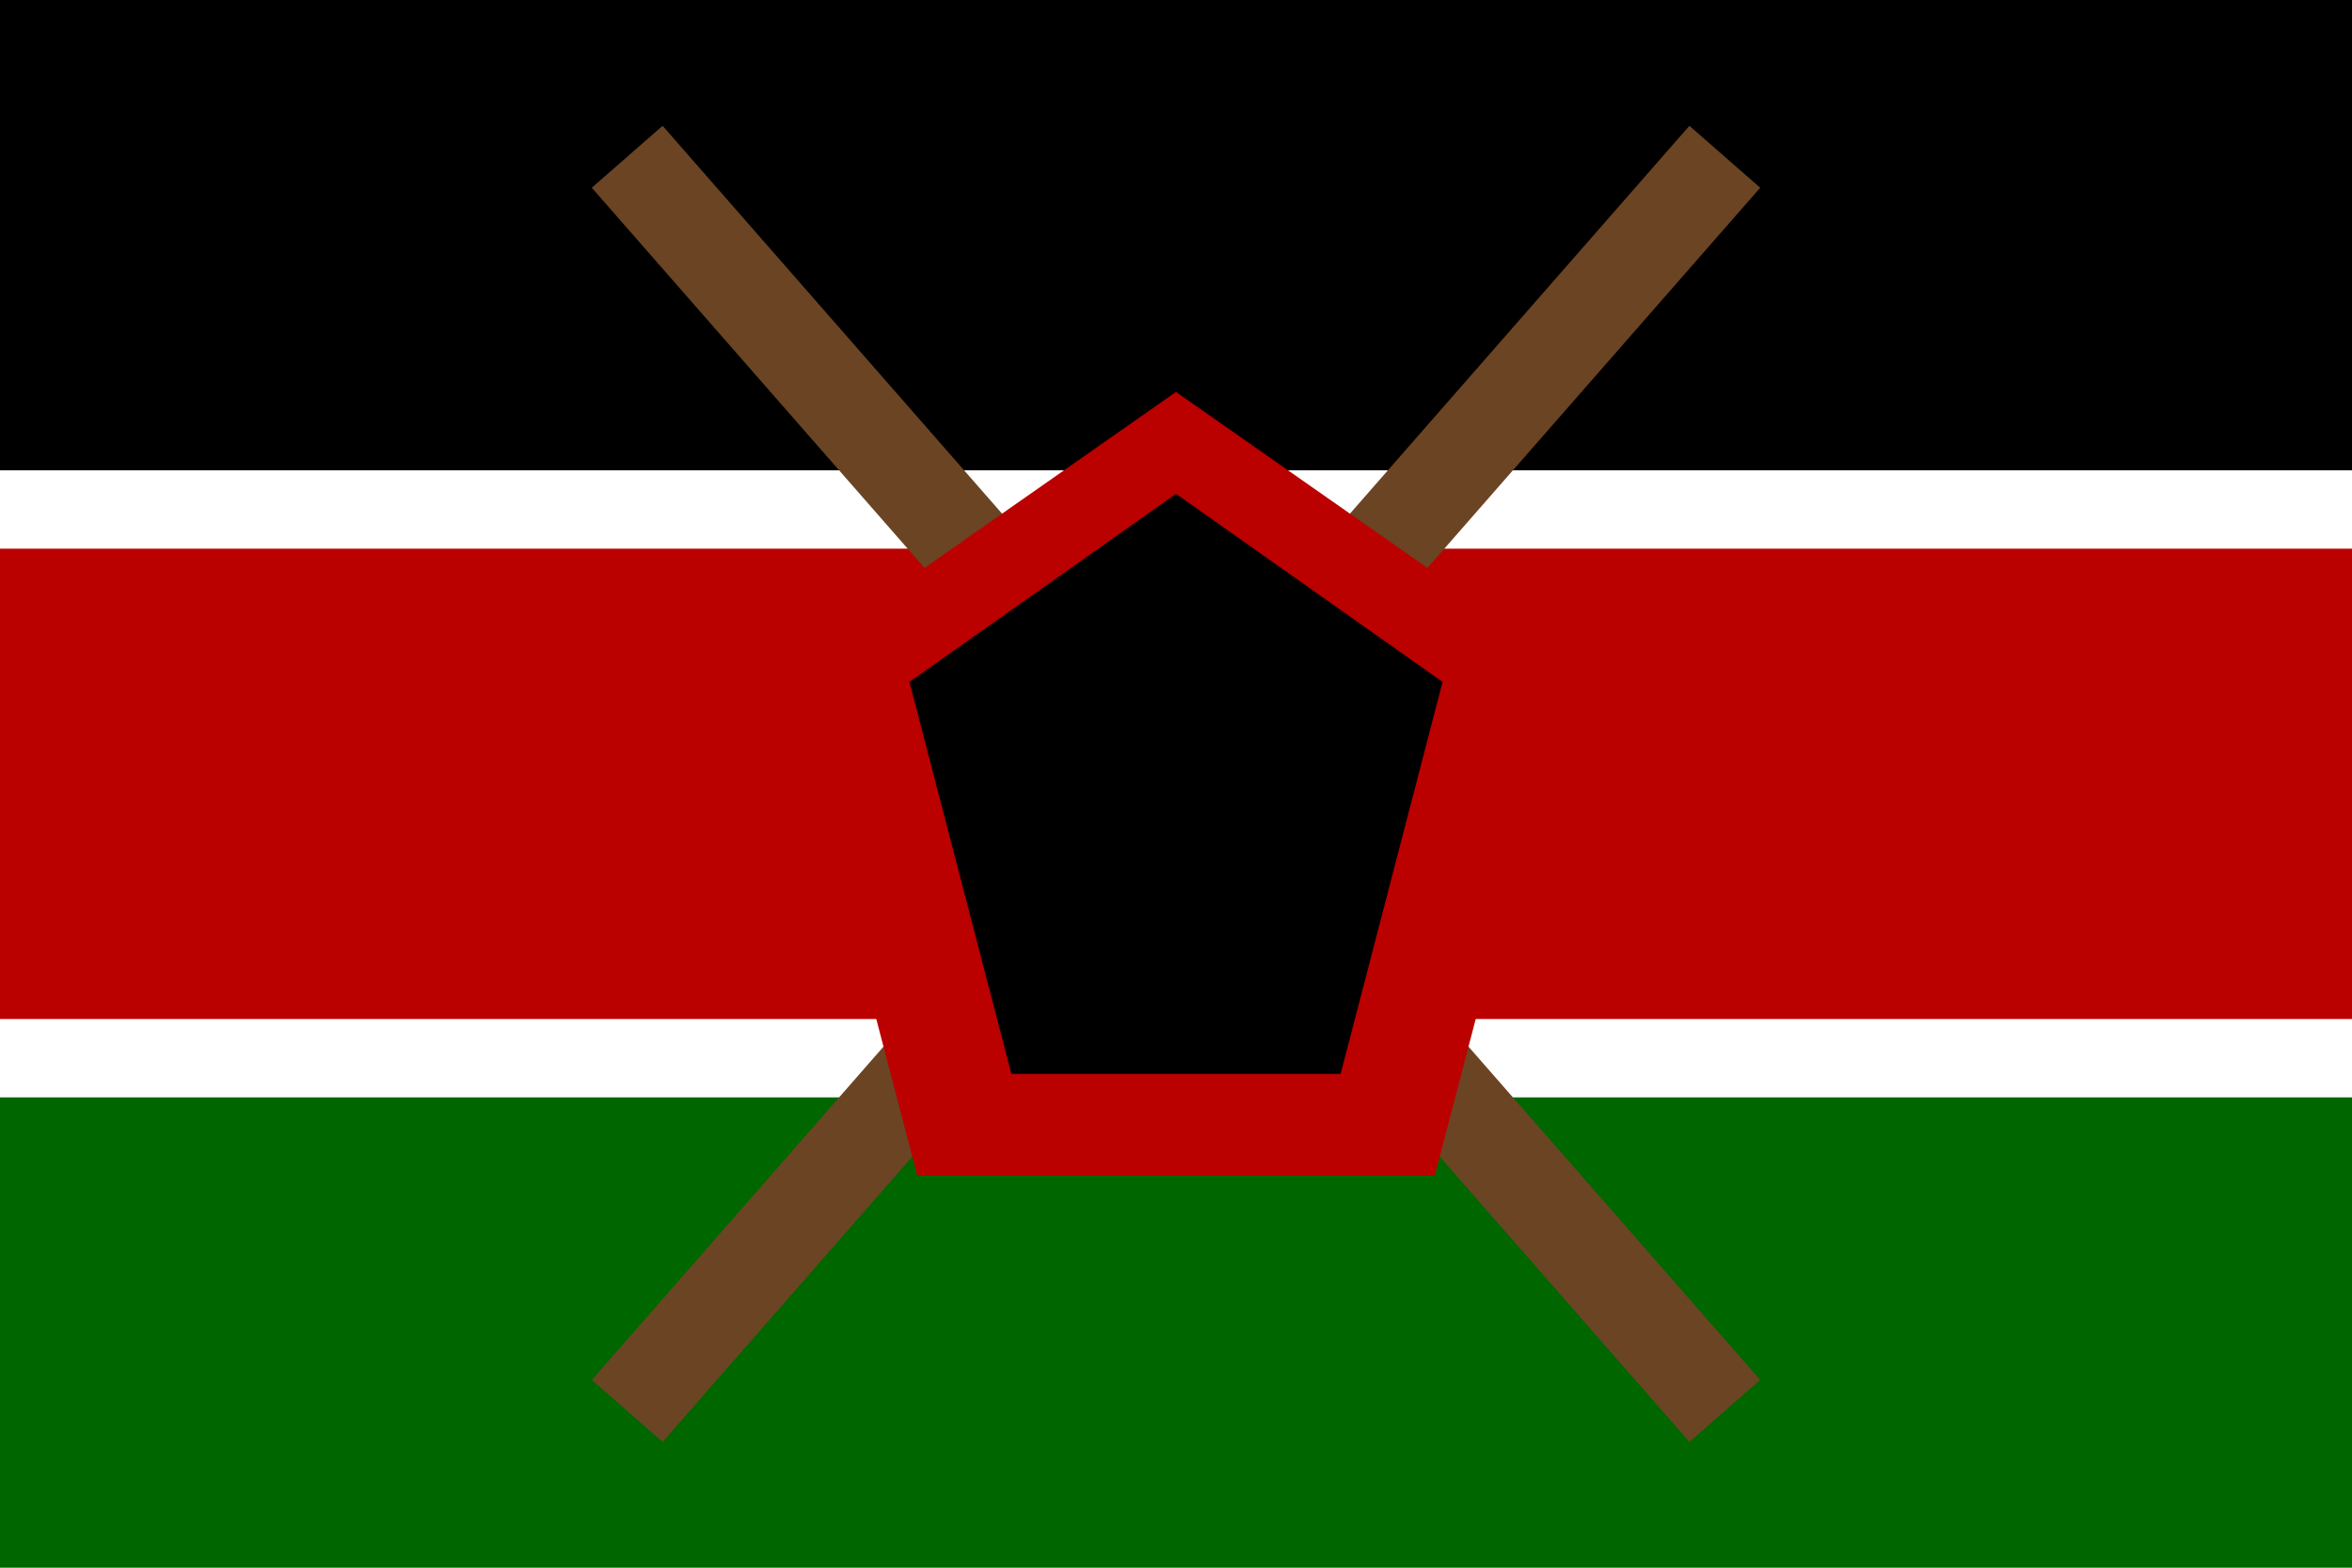
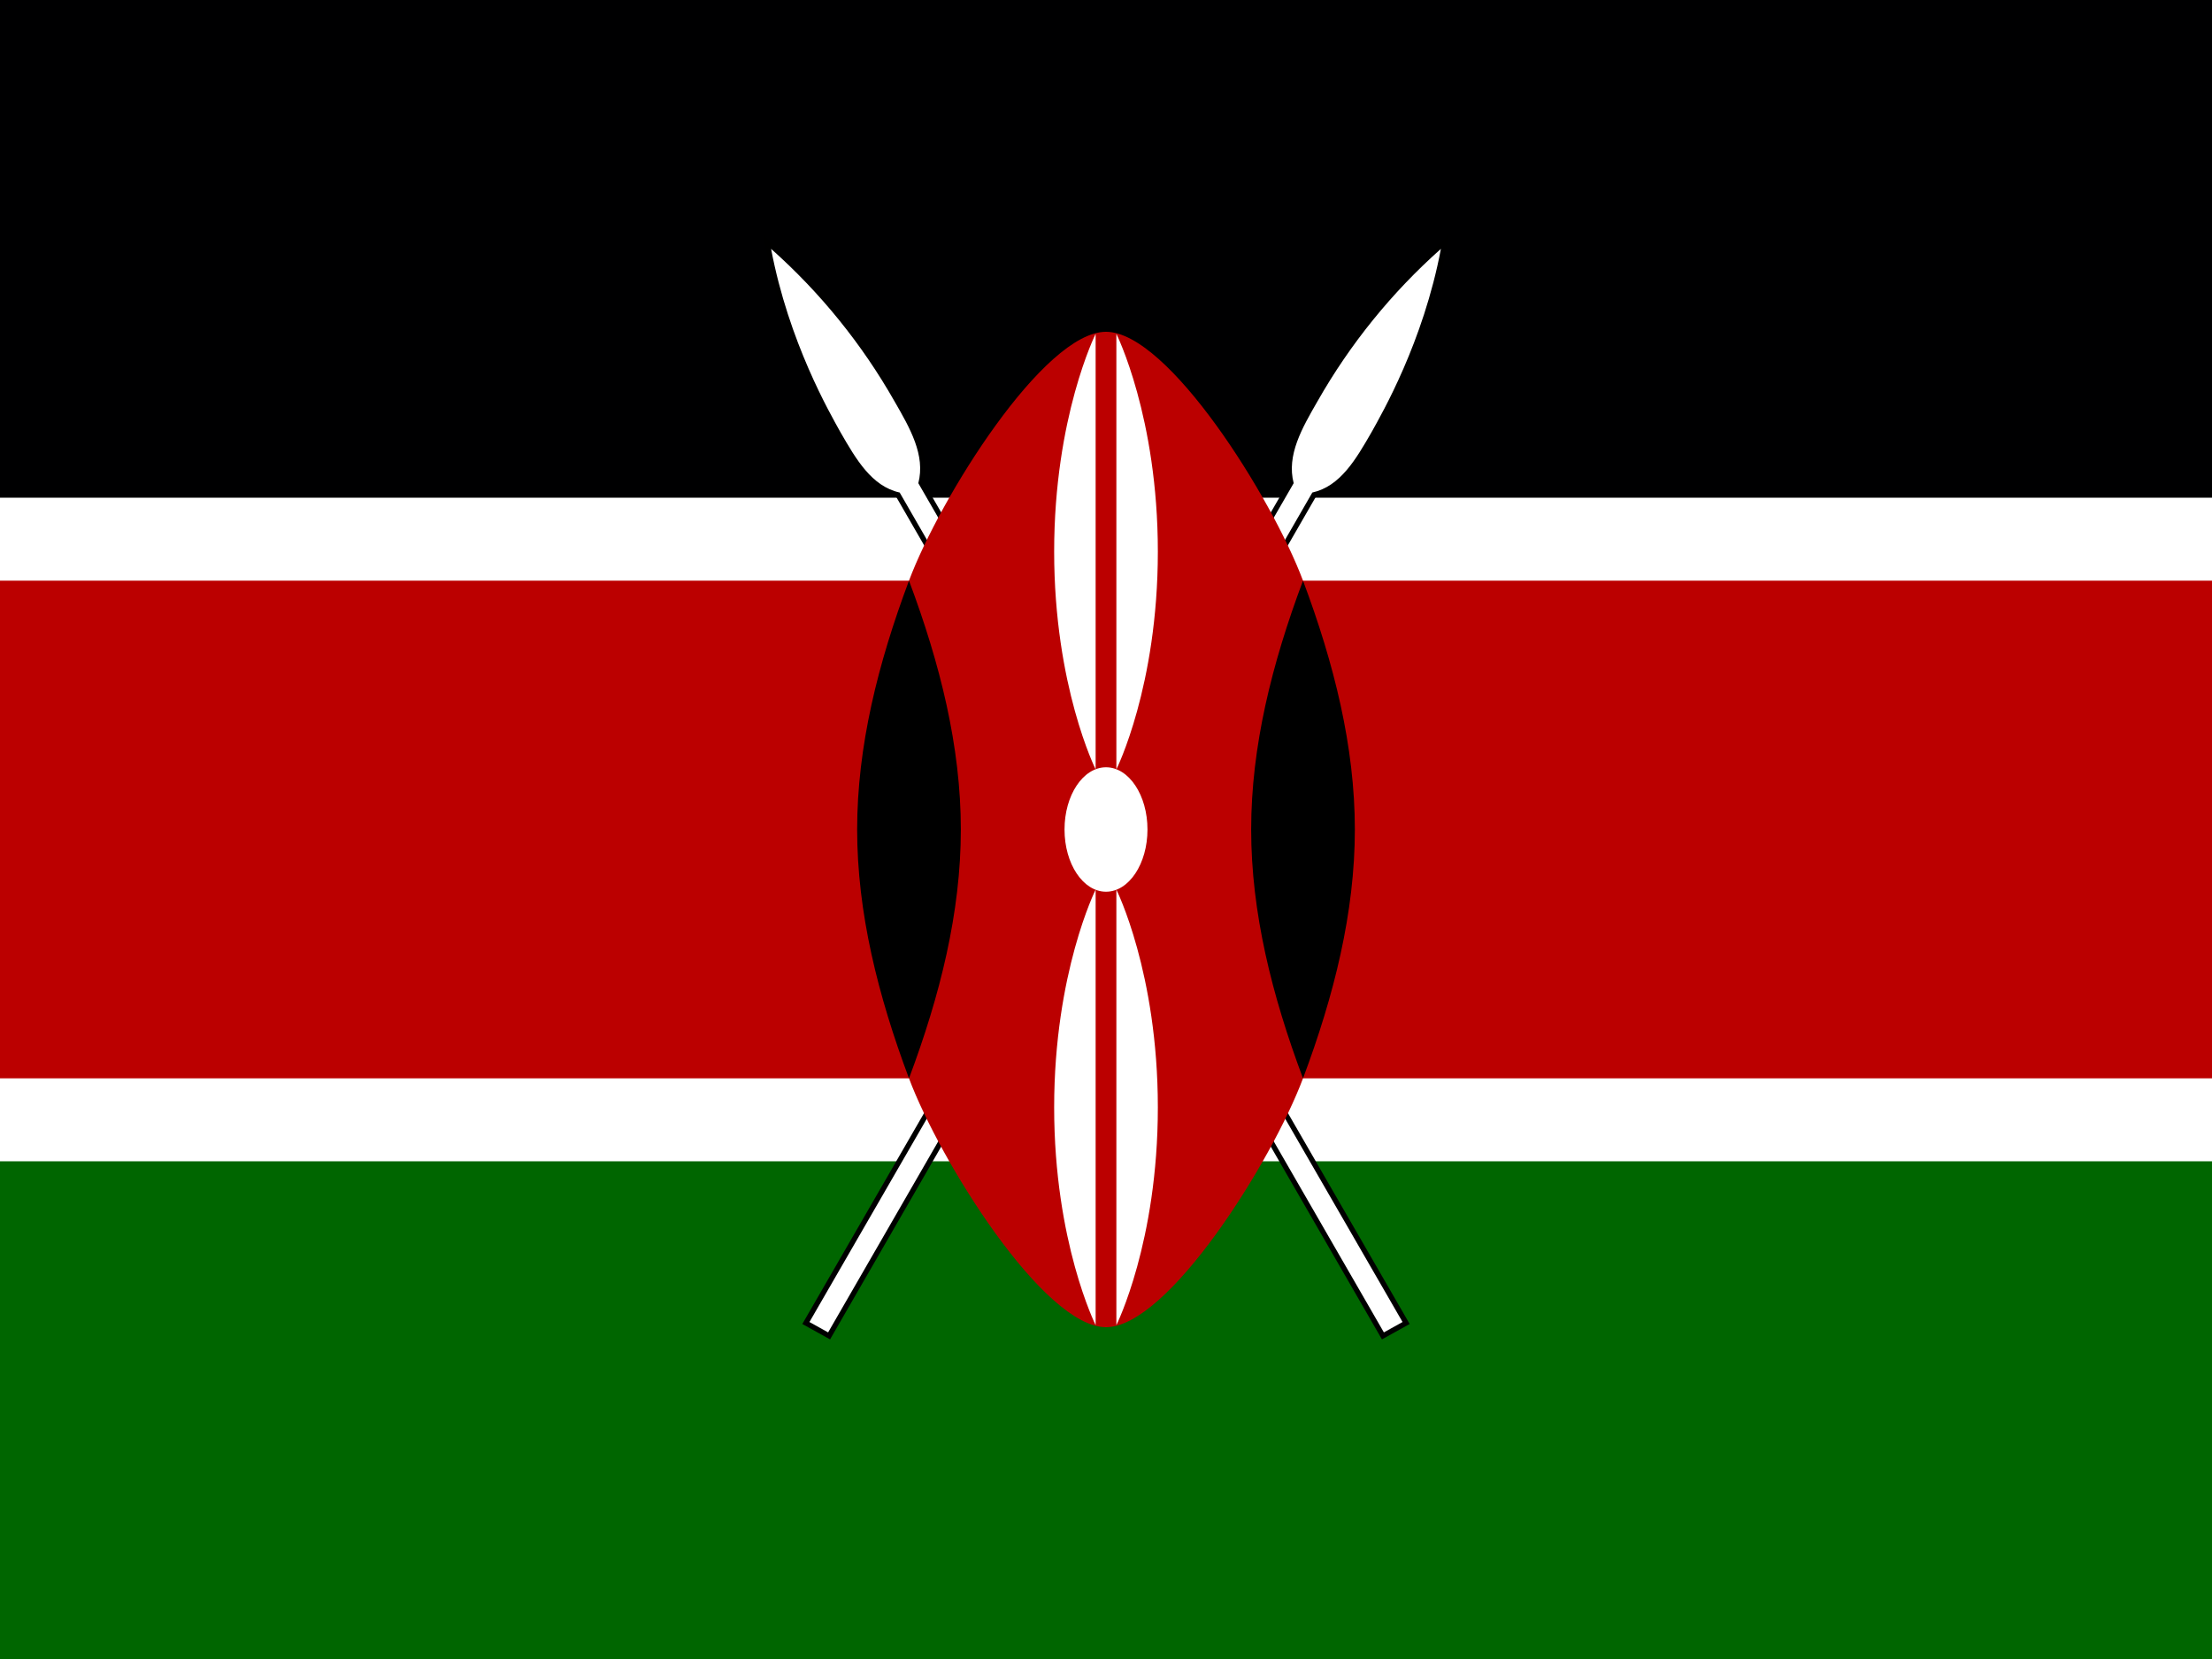
- <svg xmlns="http://www.w3.org/2000/svg" viewBox="0 0 30 20">
-   <rect width="30" height="20" fill="#FFFFFF" />
-   <rect width="30" height="6" fill="#000000" />
-   <rect y="7" width="30" height="6" fill="#BB0000" />
-   <rect y="14" width="30" height="6" fill="#006600" />
-   <line x1="8" y1="2" x2="22" y2="18" stroke="#6B4423" stroke-width="1.2" />
-   <line x1="22" y1="2" x2="8" y2="18" stroke="#6B4423" stroke-width="1.2" />
-   <polygon points="15,5 20,8.5 18.3,15 11.7,15 10,8.5" fill="#BB0000" />
-   <polygon points="15,6.3 18.4,8.7 17.1,13.7 12.9,13.7 11.6,8.7" fill="#000000" />
+ <svg xmlns="http://www.w3.org/2000/svg" xmlns:xlink="http://www.w3.org/1999/xlink" id="flag-icons-ke" viewBox="0 0 640 480">
+   <defs>
+     <path id="ke-a" stroke-miterlimit="10" d="m-28.6 47.5 1.8 1 46.7-81c2.7-.6 4.2-3.2 5.7-5.8 1-1.8 5-8.7 6.7-17.7a58 58 0 0 0-11.9 14.7c-1.5 2.6-3 5.2-2.3 7.9z" />
+   </defs>
+   <path fill="#fff" d="M0 0h640v480H0z" />
+   <path fill="#000001" d="M0 0h640v144H0z" />
+   <path fill="#060" d="M0 336h640v144H0z" />
+   <g id="ke-b" transform="matrix(3 0 0 3 320 240)">
+     <use xlink:href="#ke-a" width="100%" height="100%" stroke="#000" />
+     <use xlink:href="#ke-a" width="100%" height="100%" fill="#fff" />
+   </g>
+   <use xlink:href="#ke-b" width="100%" height="100%" transform="matrix(-1 0 0 1 640 0)" />
+   <path fill="#b00" d="M640.5 168H377c-9-24-39-72-57-72s-48 48-57 72H-.2v144H263c9 24 39 72 57 72s48-48 57-72h263.5z" />
+   <path id="ke-c" d="M377 312c9-24 15-48 15-72s-6-48-15-72c-9 24-15 48-15 72s6 48 15 72" />
+   <use xlink:href="#ke-c" width="100%" height="100%" transform="matrix(-1 0 0 1 640 0)" />
+   <g fill="#fff" transform="matrix(3 0 0 3 320 240)">
+     <ellipse rx="4" ry="6" />
+     <path id="ke-d" d="M1 5.8s4 8 4 21-4 21-4 21z" />
+     <use xlink:href="#ke-d" width="100%" height="100%" transform="scale(-1)" />
+     <use xlink:href="#ke-d" width="100%" height="100%" transform="scale(-1 1)" />
+     <use xlink:href="#ke-d" width="100%" height="100%" transform="scale(1 -1)" />
+   </g>
</svg>
